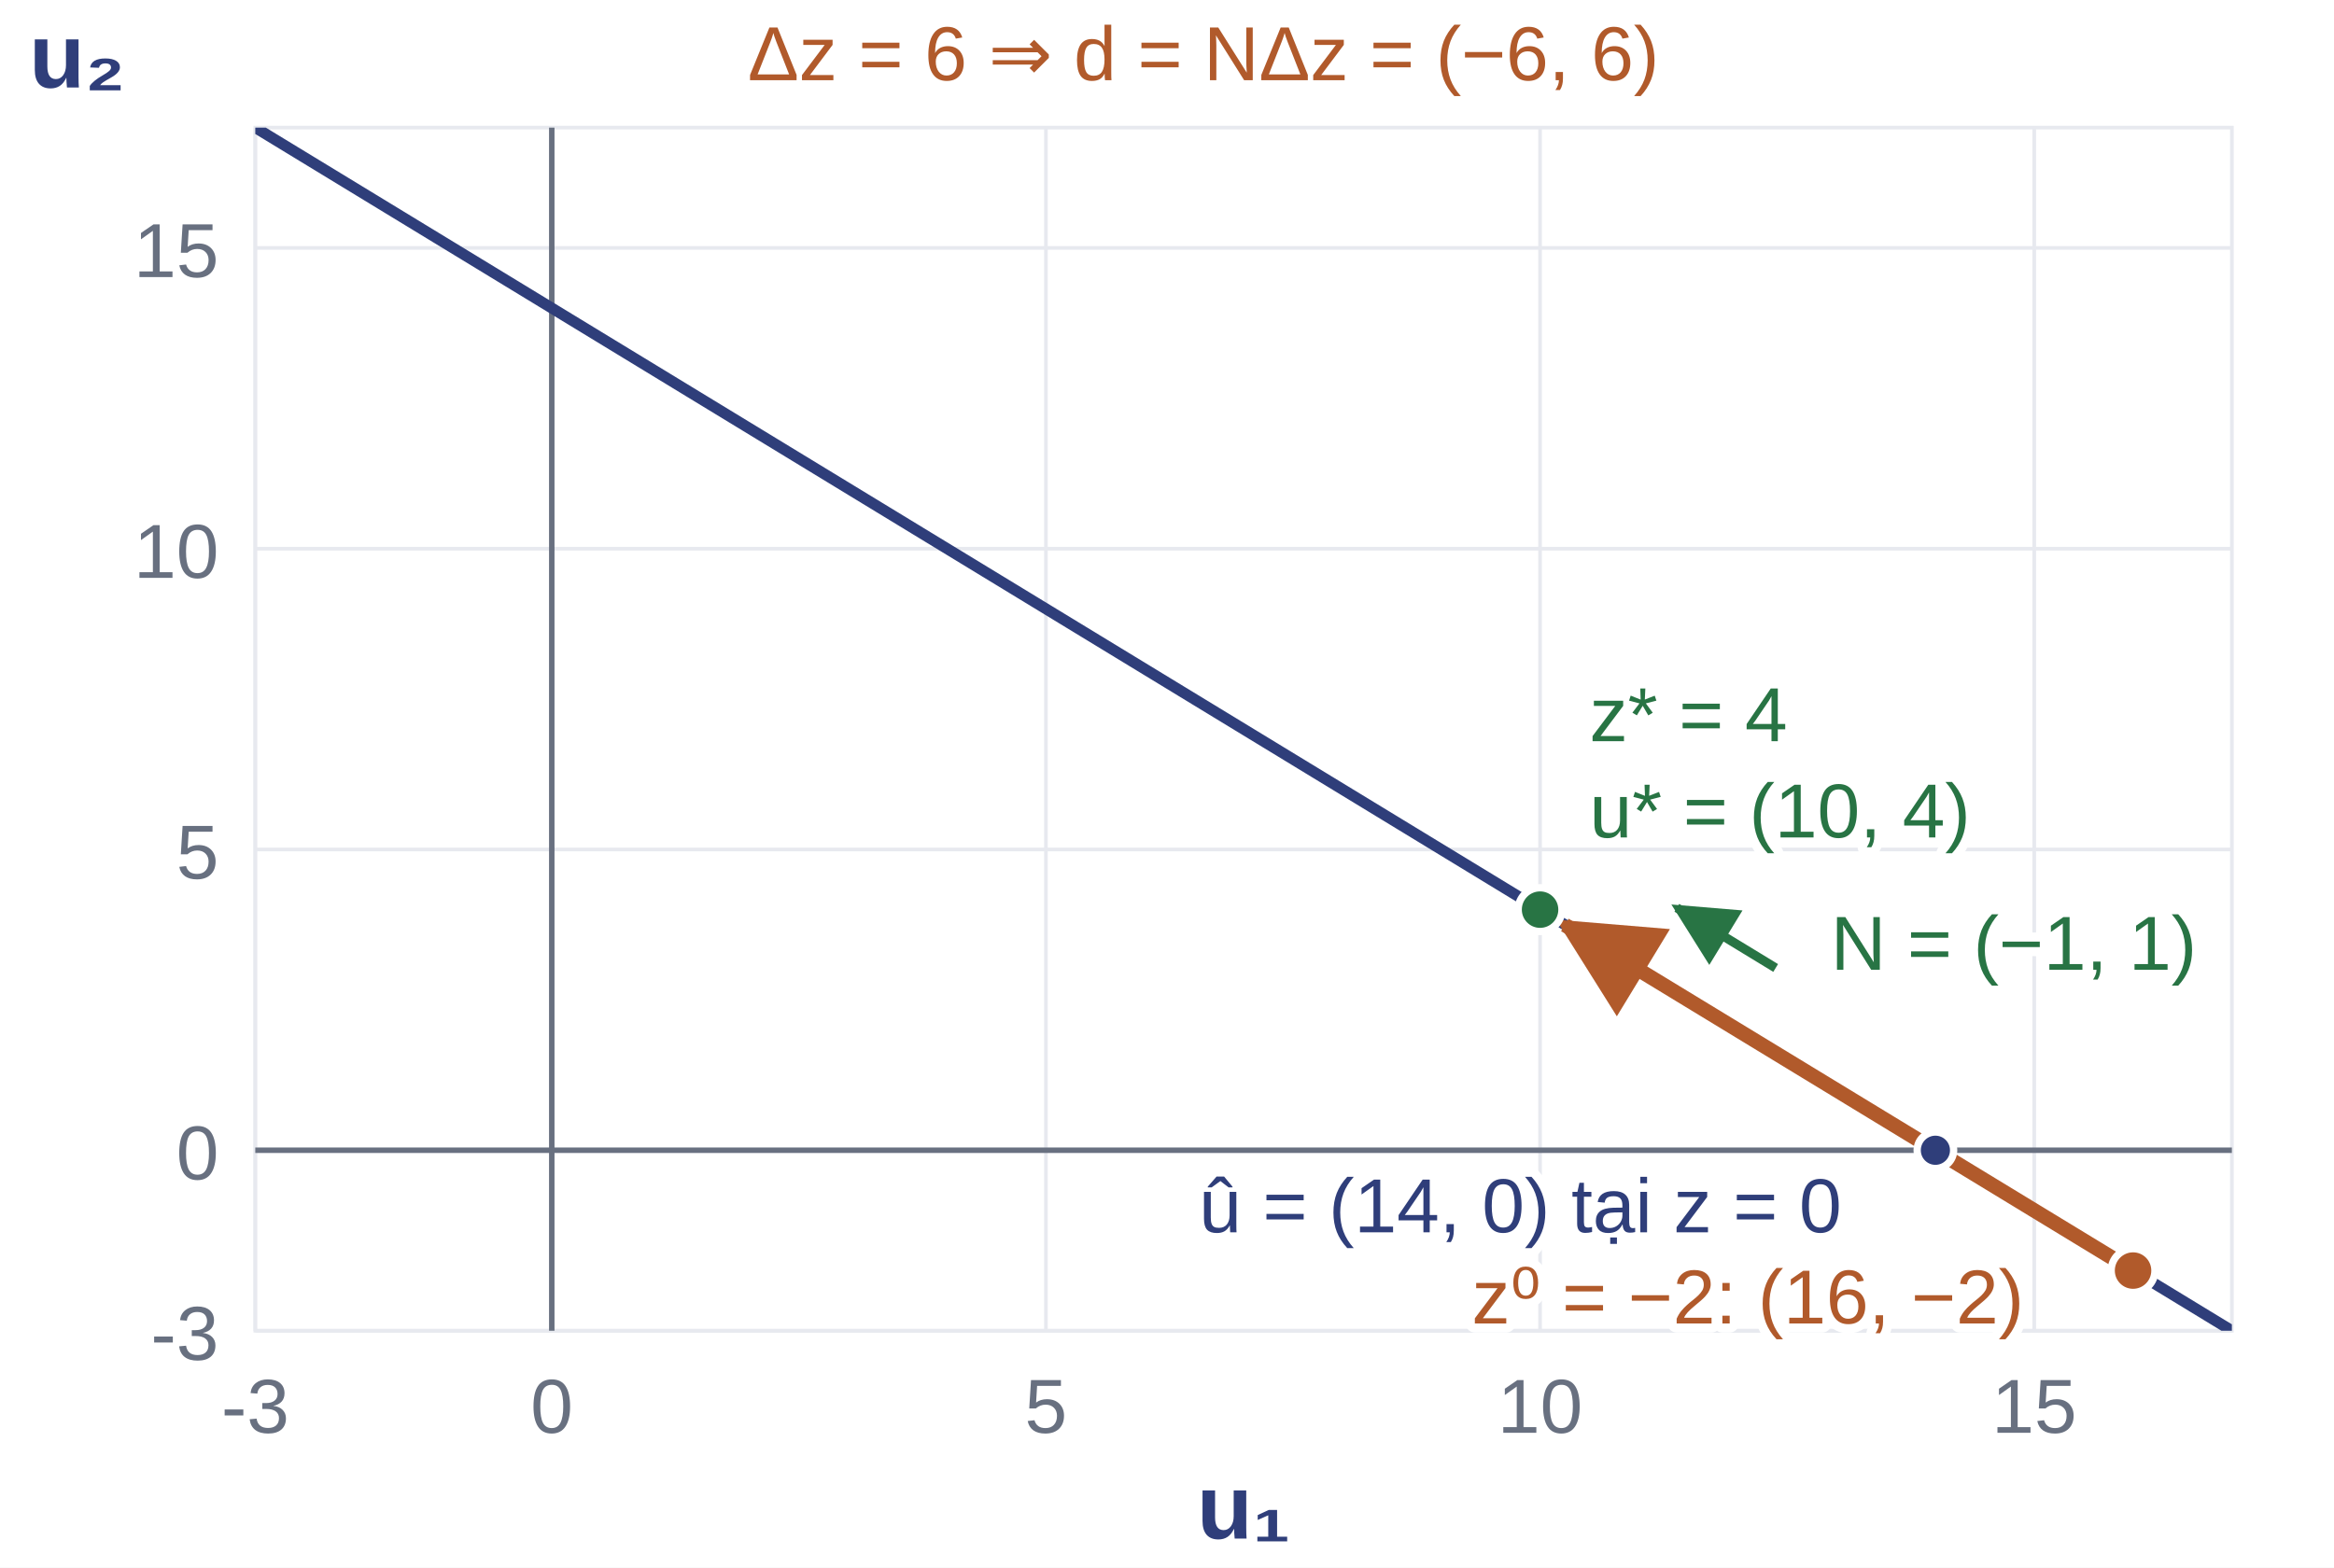
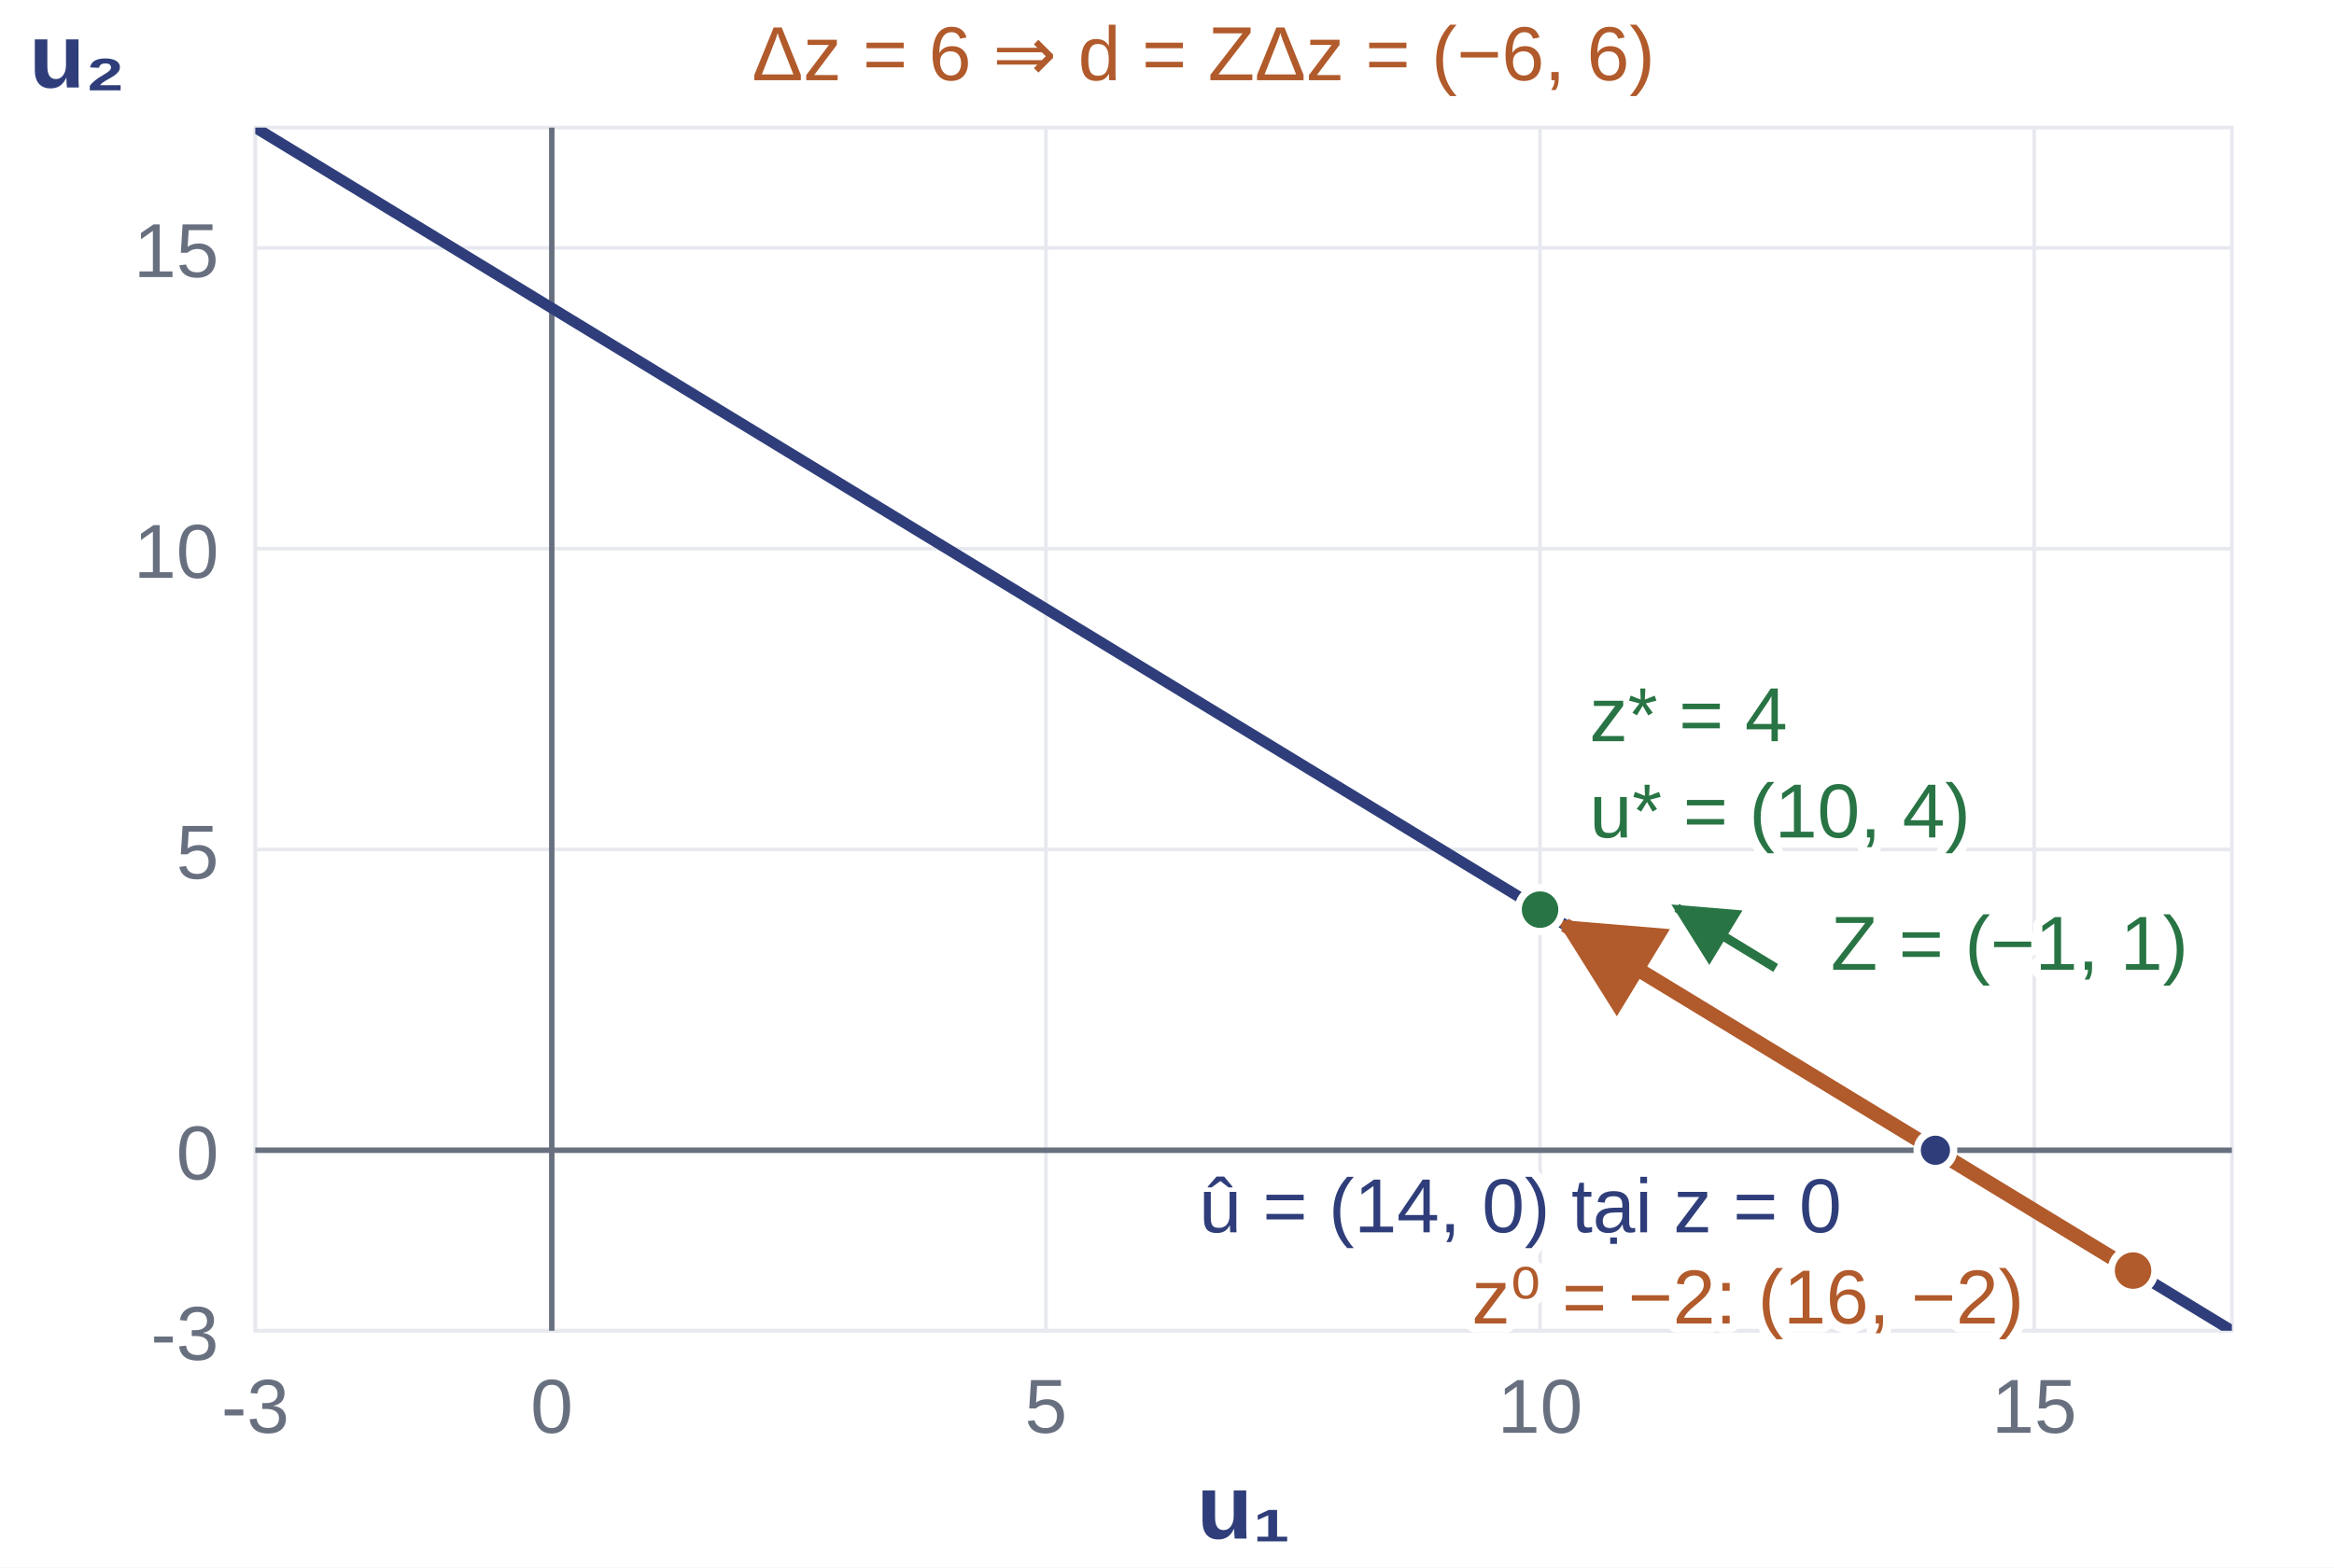
<svg xmlns="http://www.w3.org/2000/svg" viewBox="0 0 640 430" role="img" aria-labelledby="title desc">
  <defs>
    <clipPath id="plot-area">
      <rect x="70" y="35" width="542" height="330" />
    </clipPath>
    <marker id="arrow" viewBox="0 0 10 10" refX="9" refY="5" markerWidth="7" markerHeight="7" orient="auto-start-reverse">
      <path d="M0 0L10 5L0 10Z" fill="context-stroke" />
    </marker>
  </defs>
  <rect width="100%" height="100%" fill="white" />
  <style>text{font-family:Arial,DejaVu Sans,sans-serif;font-size:24px;fill:#263044}.label{font-size:25px;font-weight:600;paint-order:stroke;stroke:#fff;stroke-width:5px;stroke-linejoin:round}.small{font-size:21px;paint-order:stroke;stroke:#fff;stroke-width:5px;stroke-linejoin:round}</style>
  <rect x="70" y="35" width="542" height="330" fill="none" stroke="#e7e9ef" />
  <path d="M70.0,35V365" stroke="#e7e9ef" />
  <text x="70.00" y="393.00" text-anchor="middle" class="small" style="fill:#687080">-3</text>
  <path d="M151.3,35V365" stroke="#e7e9ef" />
  <text x="151.30" y="393.00" text-anchor="middle" class="small" style="fill:#687080">0</text>
  <path d="M286.8,35V365" stroke="#e7e9ef" />
  <text x="286.80" y="393.00" text-anchor="middle" class="small" style="fill:#687080">5</text>
  <path d="M422.3,35V365" stroke="#e7e9ef" />
  <text x="422.30" y="393.00" text-anchor="middle" class="small" style="fill:#687080">10</text>
  <path d="M557.8,35V365" stroke="#e7e9ef" />
  <text x="557.80" y="393.00" text-anchor="middle" class="small" style="fill:#687080">15</text>
  <path d="M70,365.0H612" stroke="#e7e9ef" />
  <text x="60.00" y="373.00" text-anchor="end" class="small" style="fill:#687080">-3</text>
  <path d="M70,315.5H612" stroke="#e7e9ef" />
  <text x="60.00" y="323.50" text-anchor="end" class="small" style="fill:#687080">0</text>
  <path d="M70,233.0H612" stroke="#e7e9ef" />
  <text x="60.00" y="241.00" text-anchor="end" class="small" style="fill:#687080">5</text>
  <path d="M70,150.5H612" stroke="#e7e9ef" />
  <text x="60.00" y="158.50" text-anchor="end" class="small" style="fill:#687080">10</text>
  <path d="M70,68.0H612" stroke="#e7e9ef" />
  <text x="60.00" y="76.00" text-anchor="end" class="small" style="fill:#687080">15</text>
  <path d="M151.300,365.000 L151.300,35.000" fill="none" stroke="#687080" stroke-width="1.5" clip-path="url(#plot-area)" />
  <path d="M70.000,315.500 L612.000,315.500" fill="none" stroke="#687080" stroke-width="1.5" clip-path="url(#plot-area)" />
  <text x="341.00" y="422.00" text-anchor="middle" class="label" style="fill:#2f3e7a">u₁</text>
  <text x="8.00" y="24.00" text-anchor="start" class="label" style="fill:#2f3e7a">u₂</text>
  <path d="M70.000,35.000 L612.000,365.000" fill="none" stroke="#2f3e7a" stroke-width="3" clip-path="url(#plot-area)" />
-   <text x="502.00" y="266.00" text-anchor="start" class="small" style="fill:#287444">N = (−1, 1)</text>
+   <text x="502.00" y="266.00" text-anchor="start" class="small" style="fill:#287444">Z = (−1, 1)</text>
  <text x="555.00" y="363.00" text-anchor="end" class="small" style="fill:#b15a2b">z⁰ = −2: (16, −2)</text>
  <text x="435.85" y="229.70" text-anchor="start" class="small" style="fill:#287444">u* = (10, 4)</text>
  <text x="435.85" y="203.30" text-anchor="start" class="small" style="fill:#287444">z* = 4</text>
  <path d="M584.900,348.500 L429.100,253.700" fill="none" stroke="#b15a2b" stroke-width="4" clip-path="url(#plot-area)" marker-end="url(#arrow)" />
  <path d="M486.900,265.500 L459.800,249.000" fill="none" stroke="#287444" stroke-width="2.5" marker-end="url(#arrow)" />
-   <text x="330.00" y="22.00" text-anchor="middle" class="small" style="fill:#b15a2b">Δz = 6 ⇒ d = NΔz = (−6, 6)</text>
+   <text x="330.00" y="22.00" text-anchor="middle" class="small" style="fill:#b15a2b">Δz = 6 ⇒ d = ZΔz = (−6, 6)</text>
  <text x="505.00" y="338.00" text-anchor="end" class="small" style="fill:#2f3e7a">û = (14, 0) tại z = 0</text>
  <circle cx="584.900" cy="348.500" r="6" fill="#b15a2b" stroke="white" stroke-width="2" />
  <circle cx="422.300" cy="249.500" r="6" fill="#287444" stroke="white" stroke-width="2" />
  <circle cx="530.700" cy="315.500" r="5" fill="#2f3e7a" stroke="white" stroke-width="2" />
</svg>
